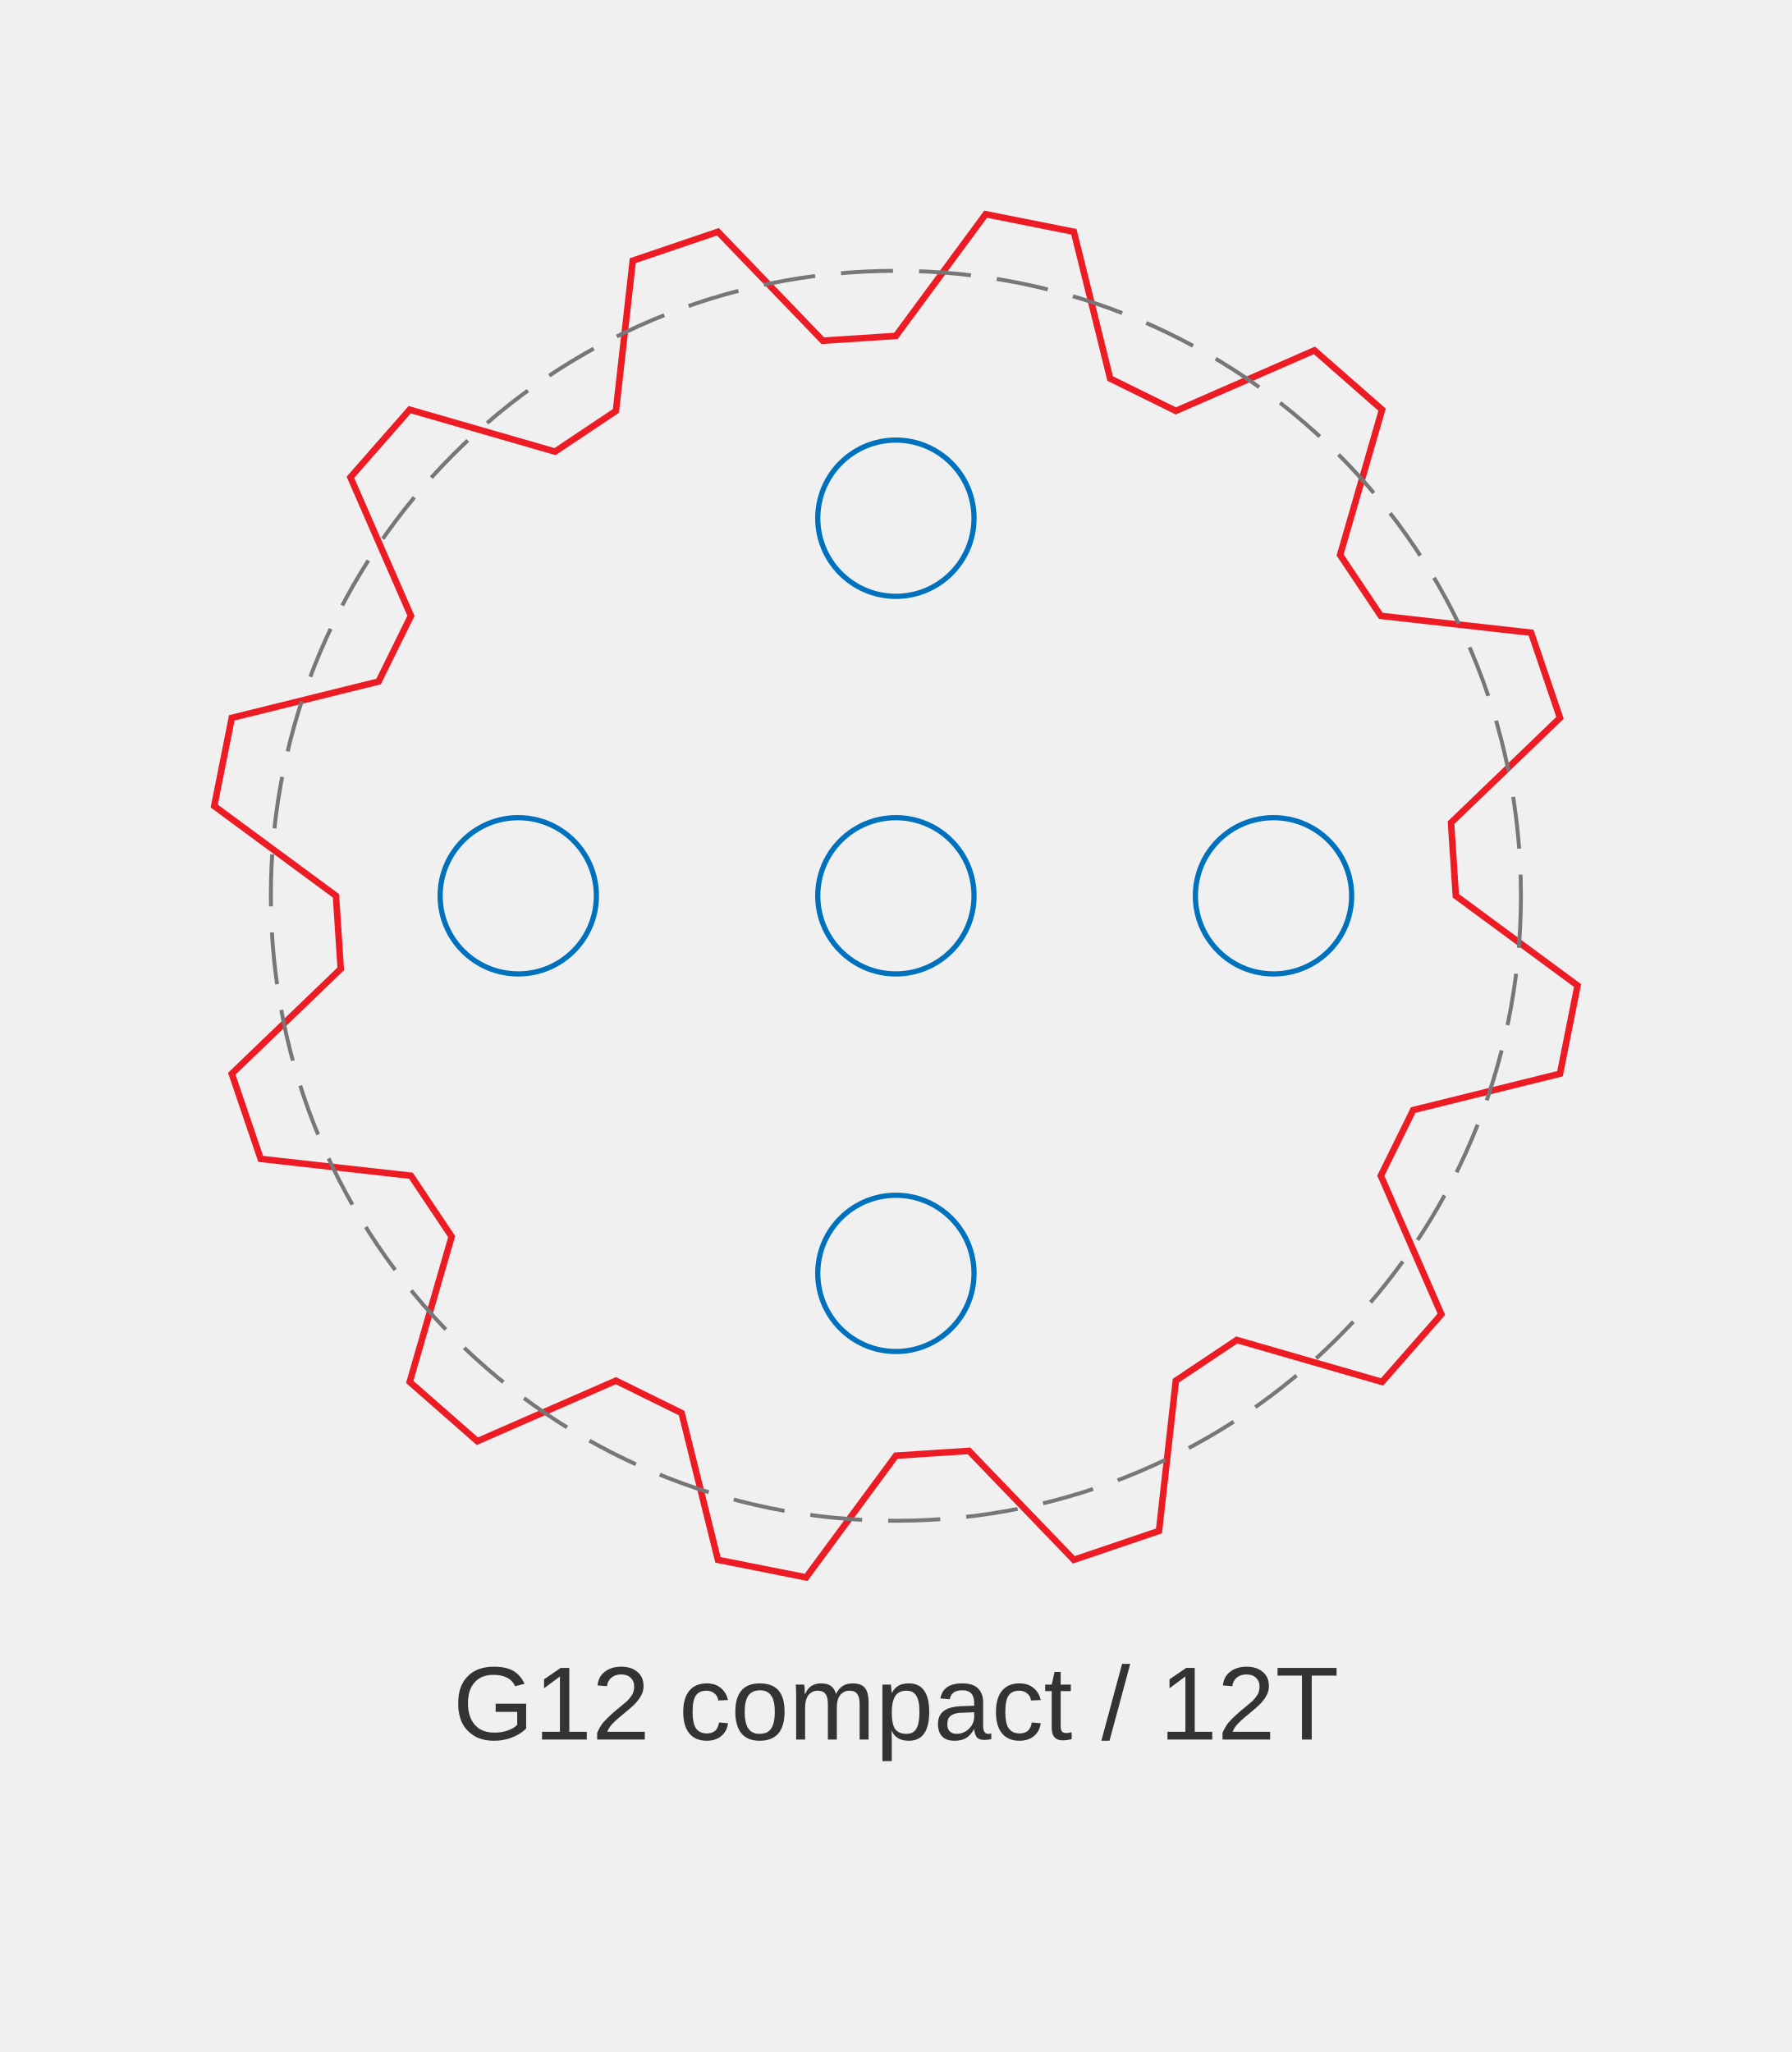
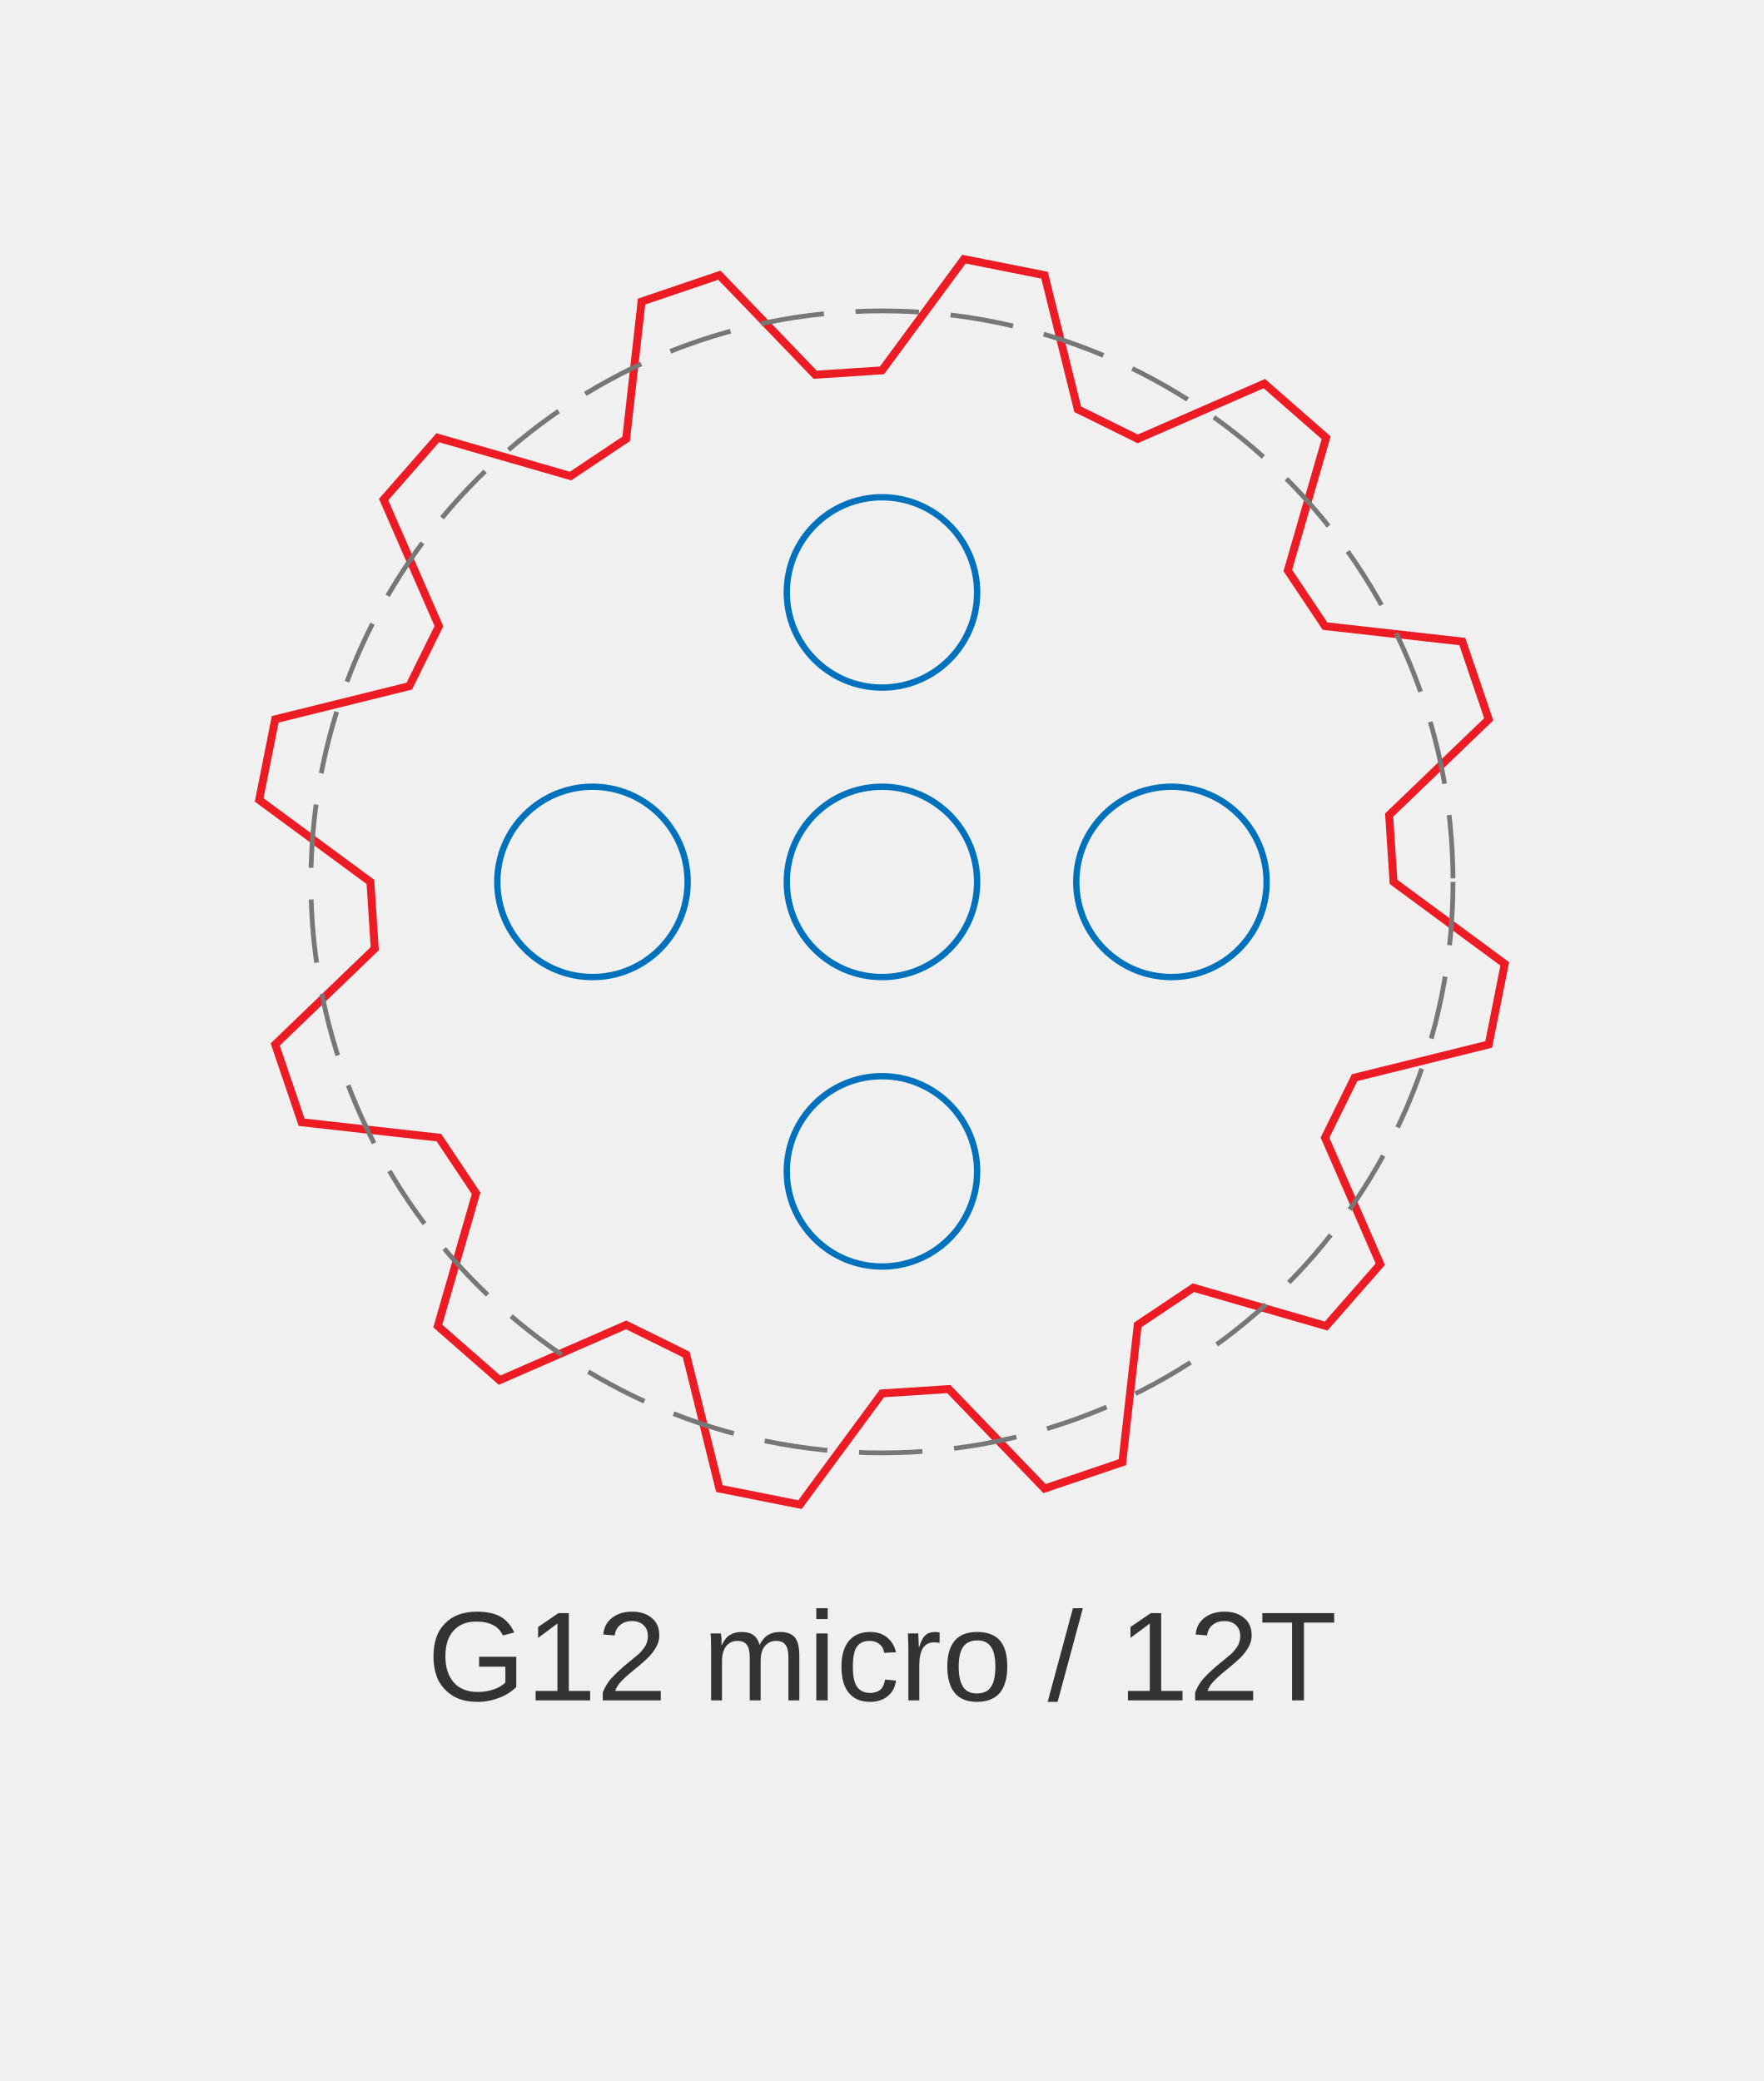
- <svg xmlns="http://www.w3.org/2000/svg" version="1.1" width="68.8mm" height="78.8mm" viewBox="0 0 68.8 78.8" data-profile-key="motionsmith-ms4n" data-grid-pitch-mm="20" data-hole-diameter-mm="6">
+ <svg xmlns="http://www.w3.org/2000/svg" version="1.1" width="55.6mm" height="65.6mm" viewBox="0 0 55.6 65.6" data-profile-key="motionsmith-ms4n" data-grid-pitch-mm="20" data-hole-diameter-mm="6">
  <defs>
    <style>
      .cut { fill: none; stroke: #ed1c24; stroke-width: 0.25; stroke-miterlimit: 10; }
      .drill { fill: none; stroke: #0071bc; stroke-width: 0.2; stroke-miterlimit: 10; }
      .score { fill: none; stroke: #777777; stroke-width: 0.15; stroke-dasharray: 2 1; }
      .label { fill: #333333; font-family: Arial, Helvetica, sans-serif; font-size: 4px; }
      .tiny { fill: #333333; font-family: Arial, Helvetica, sans-serif; font-size: 3px; }
      .paper { fill: #ffffff; stroke: none; }
    </style>
  </defs>
-   <path d="M 55.9 34.4 L 60.574 37.846 L 59.9 41.233 L 54.263 42.628 L 53.02 45.15 L 55.345 50.471 L 53.068 53.068 L 47.488 51.457 L 45.15 53.02 L 44.503 58.79 L 41.233 59.9 L 37.206 55.716 L 34.4 55.9 L 30.954 60.574 L 27.567 59.9 L 26.172 54.263 L 23.65 53.02 L 18.329 55.345 L 15.732 53.068 L 17.343 47.488 L 15.78 45.15 L 10.01 44.503 L 8.9 41.233 L 13.084 37.206 L 12.9 34.4 L 8.226 30.954 L 8.9 27.567 L 14.537 26.172 L 15.78 23.65 L 13.455 18.329 L 15.732 15.732 L 21.312 17.343 L 23.65 15.78 L 24.297 10.01 L 27.567 8.9 L 31.594 13.084 L 34.4 12.9 L 37.846 8.226 L 41.233 8.9 L 42.628 14.537 L 45.15 15.78 L 50.471 13.455 L 53.068 15.732 L 51.457 21.312 L 53.02 23.65 L 58.79 24.297 L 59.9 27.567 L 55.716 31.594 Z" class="cut gear-outline" data-teeth="12" data-pitch-radius-mm="24" data-root-radius-mm="21.5" data-outer-radius-mm="26.4" data-attachment-hole-pattern="radial" />
-   <circle cx="34.4" cy="34.4" r="3" class="drill axle-hole" data-hole-role="axle" data-hole-diameter-mm="6" />
-   <circle cx="34.4" cy="34.4" r="24" class="score pitch-circle" />
-   <circle cx="48.9" cy="34.4" r="3" class="drill linkage-hole bracket-hole crank-hole handle-hole" data-hole-role="linkage-bracket-crank-handle" data-attachment-kinds="linkage bracket crank handle" data-hole-diameter-mm="6" data-hole-index="0" data-hole-x-offset-mm="14.5" data-hole-y-offset-mm="0" data-hole-radius-mm="14.5" />
-   <circle cx="34.4" cy="48.9" r="3" class="drill linkage-hole bracket-hole crank-hole handle-hole" data-hole-role="linkage-bracket-crank-handle" data-attachment-kinds="linkage bracket crank handle" data-hole-diameter-mm="6" data-hole-index="1" data-hole-x-offset-mm="0" data-hole-y-offset-mm="14.5" data-hole-radius-mm="14.5" />
-   <circle cx="19.9" cy="34.4" r="3" class="drill linkage-hole bracket-hole crank-hole handle-hole" data-hole-role="linkage-bracket-crank-handle" data-attachment-kinds="linkage bracket crank handle" data-hole-diameter-mm="6" data-hole-index="2" data-hole-x-offset-mm="-14.5" data-hole-y-offset-mm="0" data-hole-radius-mm="14.5" />
-   <circle cx="34.4" cy="19.9" r="3" class="drill linkage-hole bracket-hole crank-hole handle-hole" data-hole-role="linkage-bracket-crank-handle" data-attachment-kinds="linkage bracket crank handle" data-hole-diameter-mm="6" data-hole-index="3" data-hole-x-offset-mm="-0" data-hole-y-offset-mm="-14.5" data-hole-radius-mm="14.5" />
-   <text x="34.4" y="66.8" class="label" text-anchor="middle">G12 compact / 12T</text>
+   <path d="M 43.925 27.8 L 47.431 30.384 L 46.925 32.925 L 42.698 33.971 L 41.765 35.862 L 43.508 39.853 L 41.801 41.801 L 37.616 40.593 L 35.863 41.765 L 35.377 46.093 L 32.925 46.925 L 29.905 43.787 L 27.8 43.925 L 25.216 47.431 L 22.675 46.925 L 21.629 42.698 L 19.738 41.765 L 15.747 43.508 L 13.799 41.801 L 15.007 37.616 L 13.835 35.862 L 9.507 35.377 L 8.675 32.925 L 11.813 29.905 L 11.675 27.8 L 8.169 25.216 L 8.675 22.675 L 12.902 21.629 L 13.835 19.738 L 12.092 15.747 L 13.799 13.799 L 17.984 15.007 L 19.737 13.835 L 20.223 9.507 L 22.675 8.675 L 25.695 11.813 L 27.8 11.675 L 30.384 8.169 L 32.925 8.675 L 33.971 12.902 L 35.863 13.835 L 39.853 12.092 L 41.801 13.799 L 40.593 17.984 L 41.765 19.737 L 46.093 20.223 L 46.925 22.675 L 43.787 25.695 Z" class="cut gear-outline" data-teeth="12" data-pitch-radius-mm="18" data-root-radius-mm="16.125" data-outer-radius-mm="19.8" data-attachment-hole-pattern="radial" />
+   <circle cx="27.8" cy="27.8" r="3" class="drill axle-hole" data-hole-role="axle" data-hole-diameter-mm="6" />
+   <circle cx="27.8" cy="27.8" r="18" class="score pitch-circle" />
+   <circle cx="36.925" cy="27.8" r="3" class="drill linkage-hole bracket-hole crank-hole handle-hole" data-hole-role="linkage-bracket-crank-handle" data-attachment-kinds="linkage bracket crank handle" data-hole-diameter-mm="6" data-hole-index="0" data-hole-x-offset-mm="9.125" data-hole-y-offset-mm="0" data-hole-radius-mm="9.125" />
+   <circle cx="27.8" cy="36.925" r="3" class="drill linkage-hole bracket-hole crank-hole handle-hole" data-hole-role="linkage-bracket-crank-handle" data-attachment-kinds="linkage bracket crank handle" data-hole-diameter-mm="6" data-hole-index="1" data-hole-x-offset-mm="0" data-hole-y-offset-mm="9.125" data-hole-radius-mm="9.125" />
+   <circle cx="18.675" cy="27.8" r="3" class="drill linkage-hole bracket-hole crank-hole handle-hole" data-hole-role="linkage-bracket-crank-handle" data-attachment-kinds="linkage bracket crank handle" data-hole-diameter-mm="6" data-hole-index="2" data-hole-x-offset-mm="-9.125" data-hole-y-offset-mm="0" data-hole-radius-mm="9.125" />
+   <circle cx="27.8" cy="18.675" r="3" class="drill linkage-hole bracket-hole crank-hole handle-hole" data-hole-role="linkage-bracket-crank-handle" data-attachment-kinds="linkage bracket crank handle" data-hole-diameter-mm="6" data-hole-index="3" data-hole-x-offset-mm="-0" data-hole-y-offset-mm="-9.125" data-hole-radius-mm="9.125" />
+   <text x="27.8" y="53.6" class="label" text-anchor="middle">G12 micro / 12T</text>
</svg>
